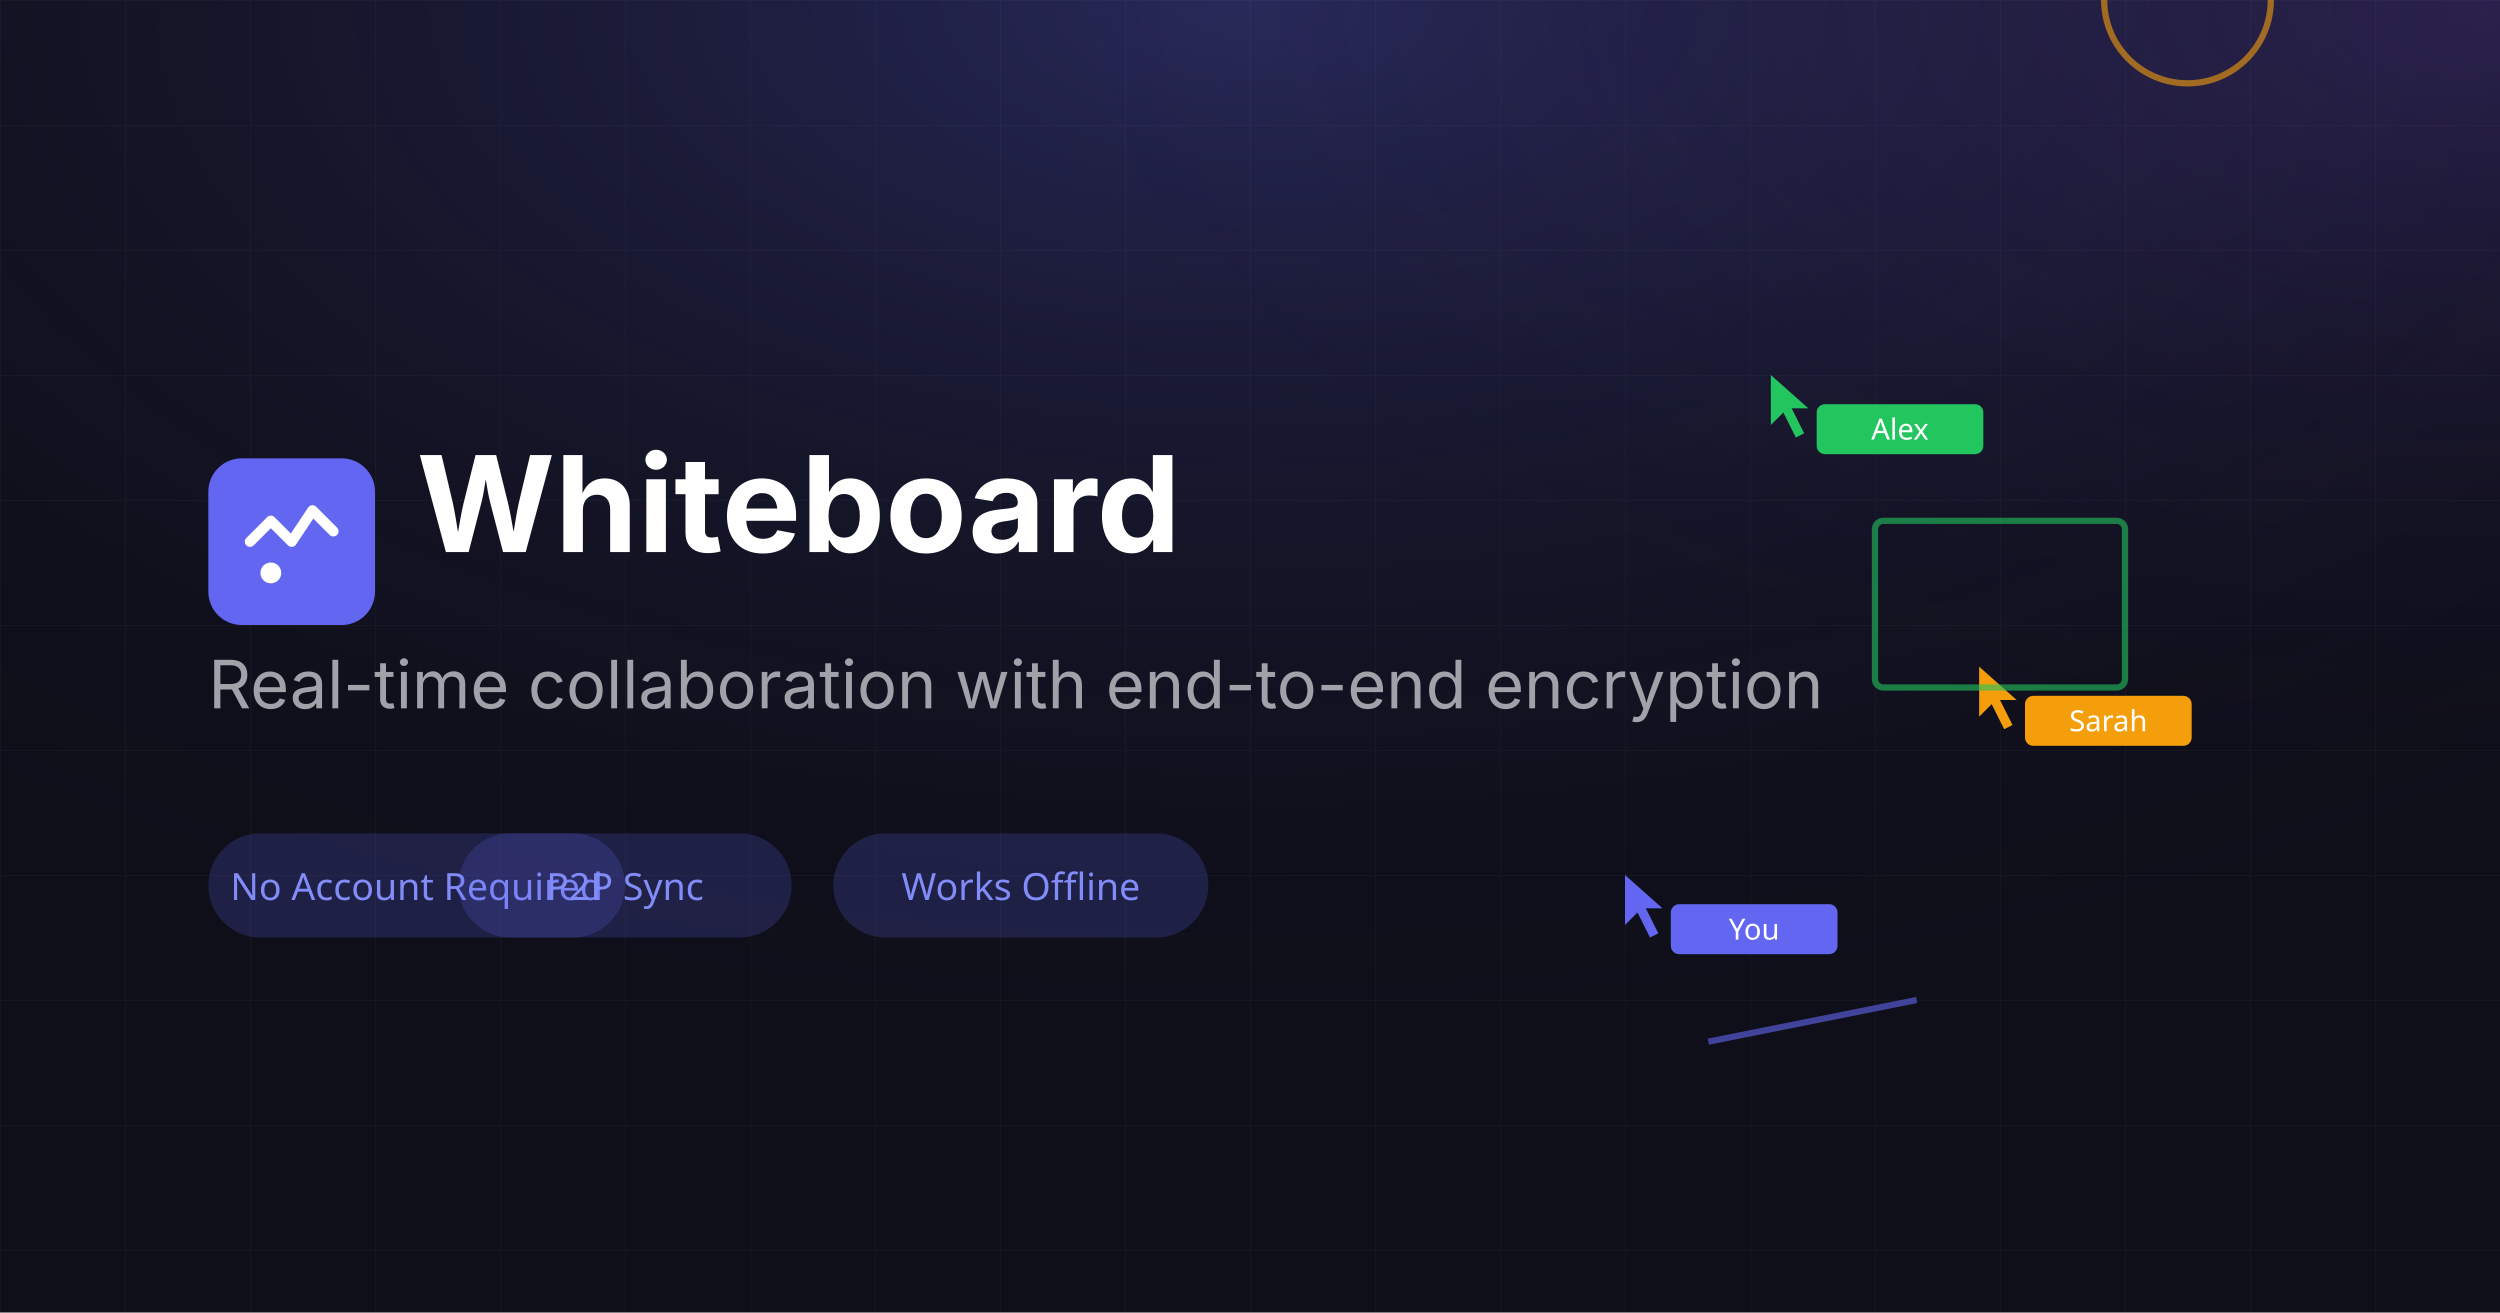
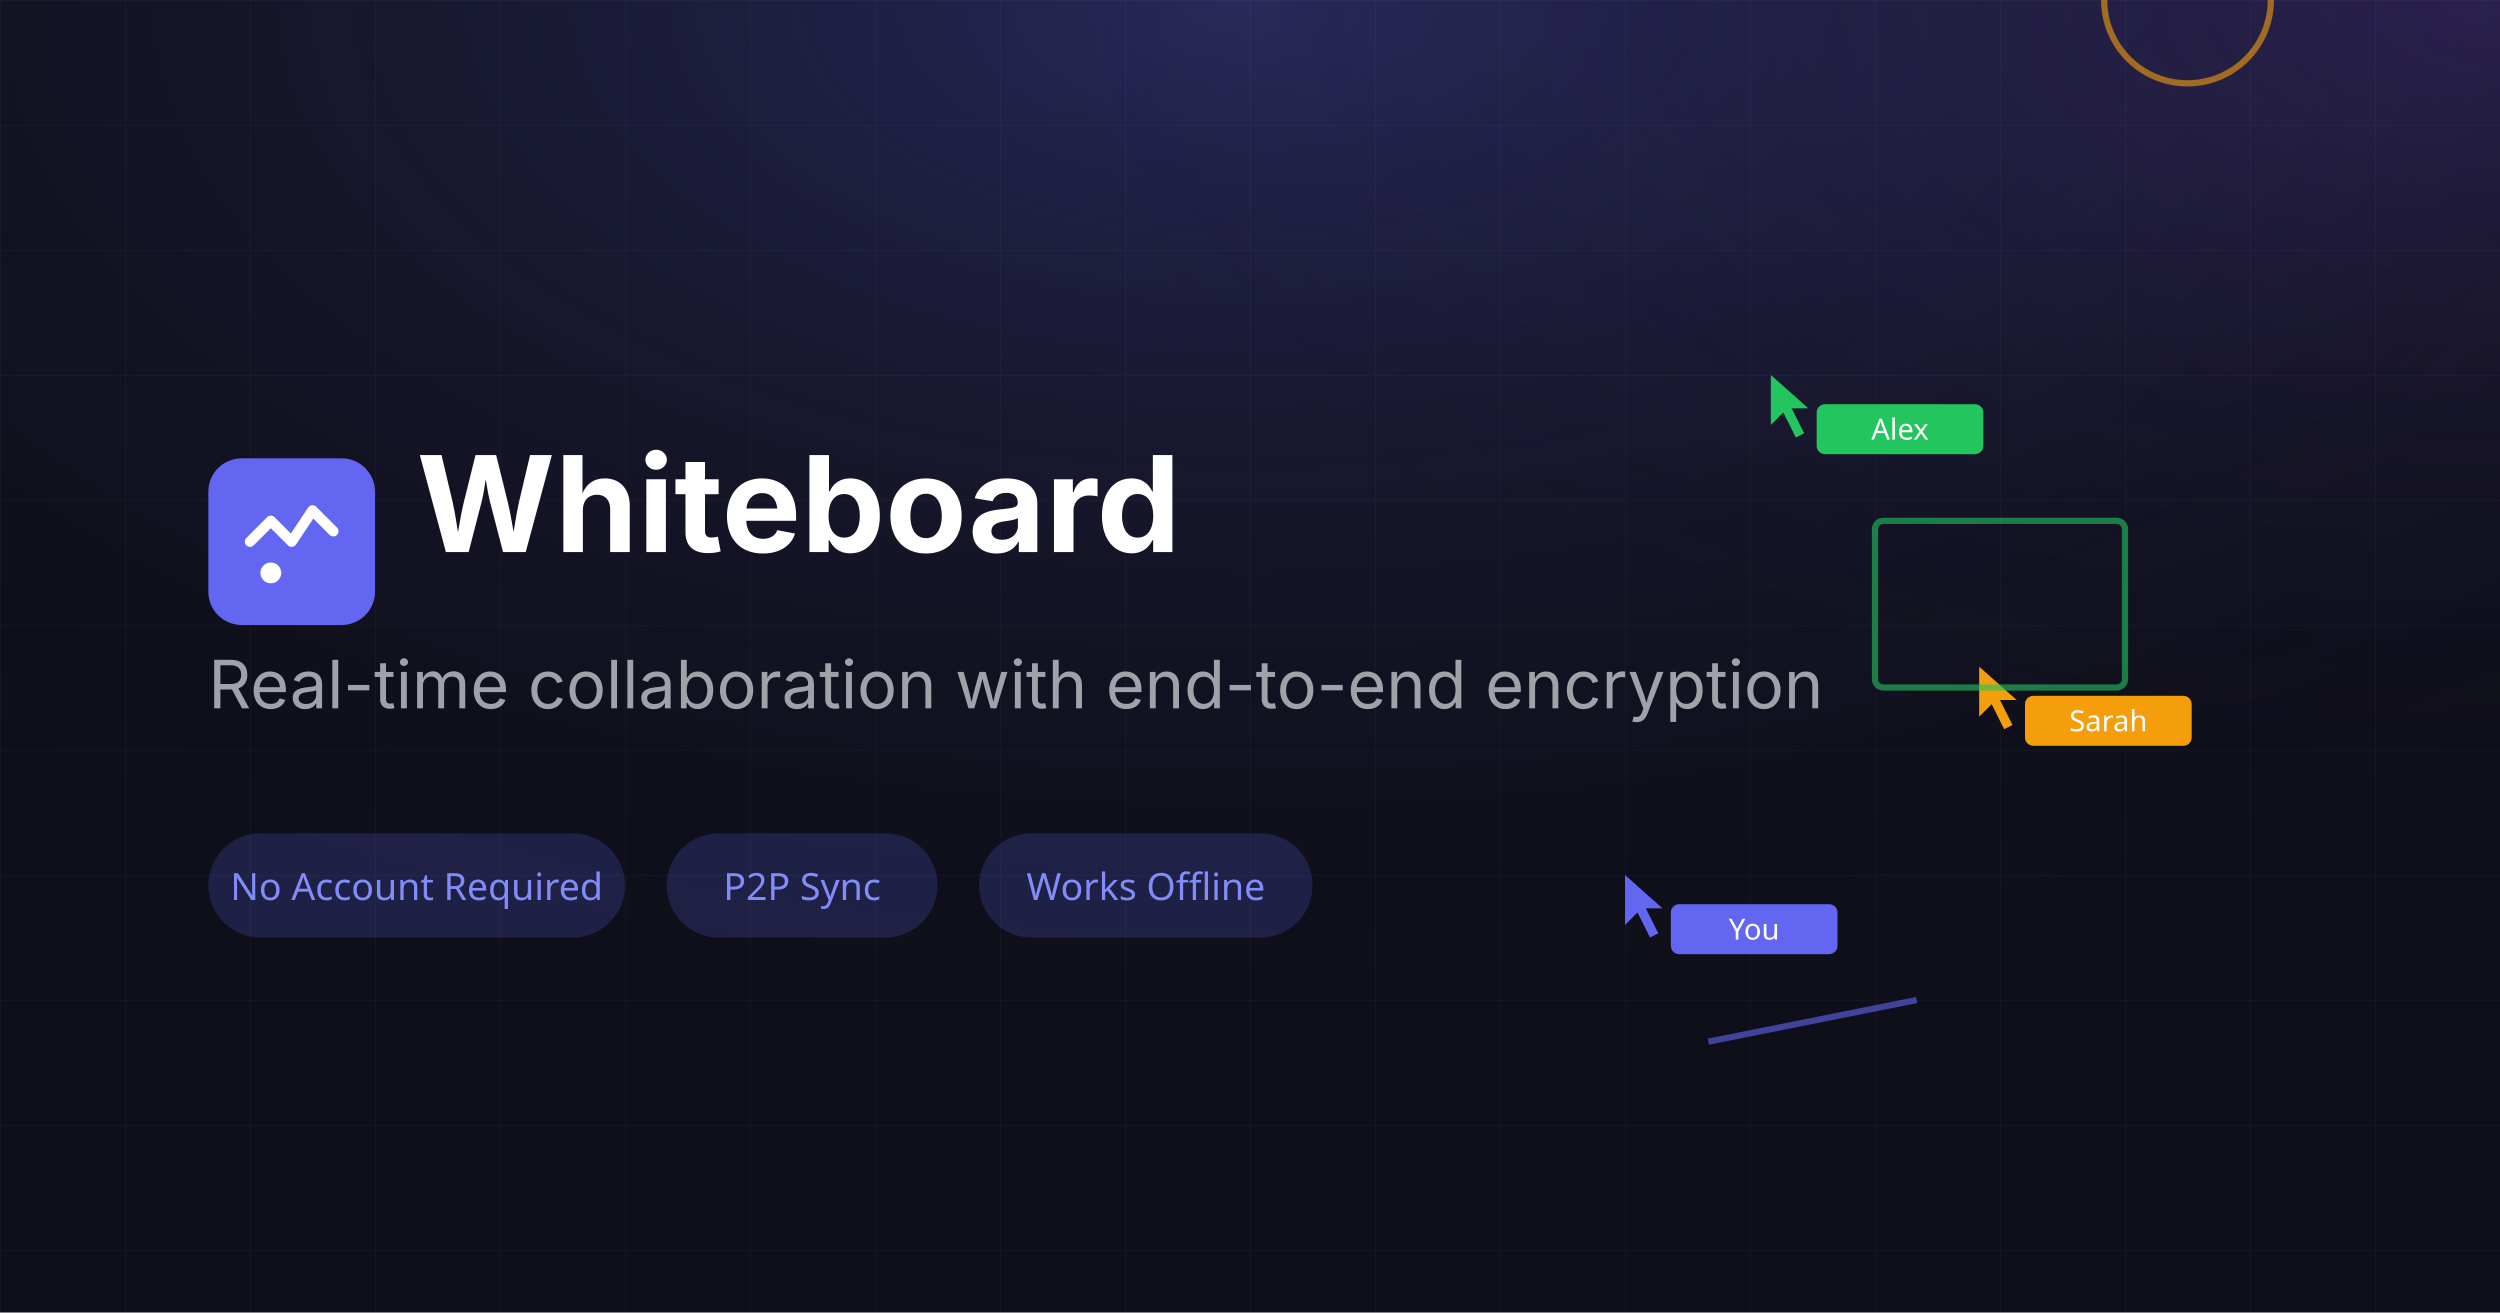
<svg xmlns="http://www.w3.org/2000/svg" width="1200" height="630" viewBox="0 0 1200 630" fill="none">
  <rect width="1200" height="630" fill="#0f0f1a" />
  <defs>
    <radialGradient id="grad1" cx="50%" cy="0%" r="80%">
      <stop offset="0%" style="stop-color:#6366f1;stop-opacity:0.3" />
      <stop offset="100%" style="stop-color:#0f0f1a;stop-opacity:0" />
    </radialGradient>
    <radialGradient id="grad2" cx="100%" cy="0%" r="60%">
      <stop offset="0%" style="stop-color:#8b5cf6;stop-opacity:0.2" />
      <stop offset="100%" style="stop-color:#0f0f1a;stop-opacity:0" />
    </radialGradient>
  </defs>
  <rect width="1200" height="630" fill="url(#grad1)" />
  <rect width="1200" height="630" fill="url(#grad2)" />
  <defs>
    <pattern id="grid" width="60" height="60" patternUnits="userSpaceOnUse">
      <path d="M 60 0 L 0 0 0 60" fill="none" stroke="rgba(255,255,255,0.03)" stroke-width="1" />
    </pattern>
  </defs>
  <rect width="1200" height="630" fill="url(#grid)" />
  <g transform="translate(100, 220)">
    <rect x="0" y="0" width="80" height="80" rx="16" fill="#6366f1" />
    <path d="M20 40L30 30L40 40L50 25L60 35" stroke="white" stroke-width="5" stroke-linecap="round" stroke-linejoin="round" />
    <circle cx="30" cy="55" r="5" fill="white" />
  </g>
  <text x="200" y="265" font-family="system-ui, -apple-system, sans-serif" font-size="64" font-weight="700" fill="white">Whiteboard</text>
  <text x="100" y="340" font-family="system-ui, -apple-system, sans-serif" font-size="32" fill="#a1a1aa">Real-time collaboration with end-to-end encryption</text>
  <g transform="translate(100, 400)">
    <rect x="0" y="0" width="200" height="50" rx="25" fill="rgba(99, 102, 241, 0.2)" />
    <text x="100" y="32" font-family="system-ui, sans-serif" font-size="18" fill="#818cf8" text-anchor="middle">No Account Required</text>
  </g>
-   <g transform="translate(220, 400)">
+   <g transform="translate(320, 400)">
+     <rect x="0" y="0" width="130" height="50" rx="25" fill="rgba(99, 102, 241, 0.2)" />
+     <text x="65" y="32" font-family="system-ui, sans-serif" font-size="18" fill="#818cf8" text-anchor="middle">P2P Sync</text>
+   </g>
+   <g transform="translate(470, 400)">
    <rect x="0" y="0" width="160" height="50" rx="25" fill="rgba(99, 102, 241, 0.2)" />
-     <text x="80" y="32" font-family="system-ui, sans-serif" font-size="18" fill="#818cf8" text-anchor="middle">P2P Sync</text>
-   </g>
-   <g transform="translate(400, 400)">
-     <rect x="0" y="0" width="180" height="50" rx="25" fill="rgba(99, 102, 241, 0.2)" />
-     <text x="90" y="32" font-family="system-ui, sans-serif" font-size="18" fill="#818cf8" text-anchor="middle">Works Offline</text>
+     <text x="80" y="32" font-family="system-ui, sans-serif" font-size="18" fill="#818cf8" text-anchor="middle">Works Offline</text>
  </g>
  <g transform="translate(850, 180)">
    <path d="M0 0 L0 24 L6 18 L12 30 L16 28 L10 16 L18 16 Z" fill="#22c55e" />
    <rect x="22" y="14" width="80" height="24" rx="4" fill="#22c55e" />
    <text x="62" y="31" font-family="system-ui, sans-serif" font-size="14" fill="white" text-anchor="middle">Alex</text>
  </g>
  <g transform="translate(950, 320)">
    <path d="M0 0 L0 24 L6 18 L12 30 L16 28 L10 16 L18 16 Z" fill="#f59e0b" />
    <rect x="22" y="14" width="80" height="24" rx="4" fill="#f59e0b" />
    <text x="62" y="31" font-family="system-ui, sans-serif" font-size="14" fill="white" text-anchor="middle">Sarah</text>
  </g>
  <g transform="translate(780, 420)">
    <path d="M0 0 L0 24 L6 18 L12 30 L16 28 L10 16 L18 16 Z" fill="#6366f1" />
    <rect x="22" y="14" width="80" height="24" rx="4" fill="#6366f1" />
    <text x="62" y="31" font-family="system-ui, sans-serif" font-size="14" fill="white" text-anchor="middle">You</text>
  </g>
  <rect x="900" y="250" width="120" height="80" rx="4" stroke="#22c55e" stroke-width="3" fill="none" opacity="0.6" />
  <circle cx="1050" y="380" r="40" stroke="#f59e0b" stroke-width="3" fill="none" opacity="0.6" />
  <line x1="820" y1="500" x2="920" y2="480" stroke="#6366f1" stroke-width="3" opacity="0.6" />
</svg>
